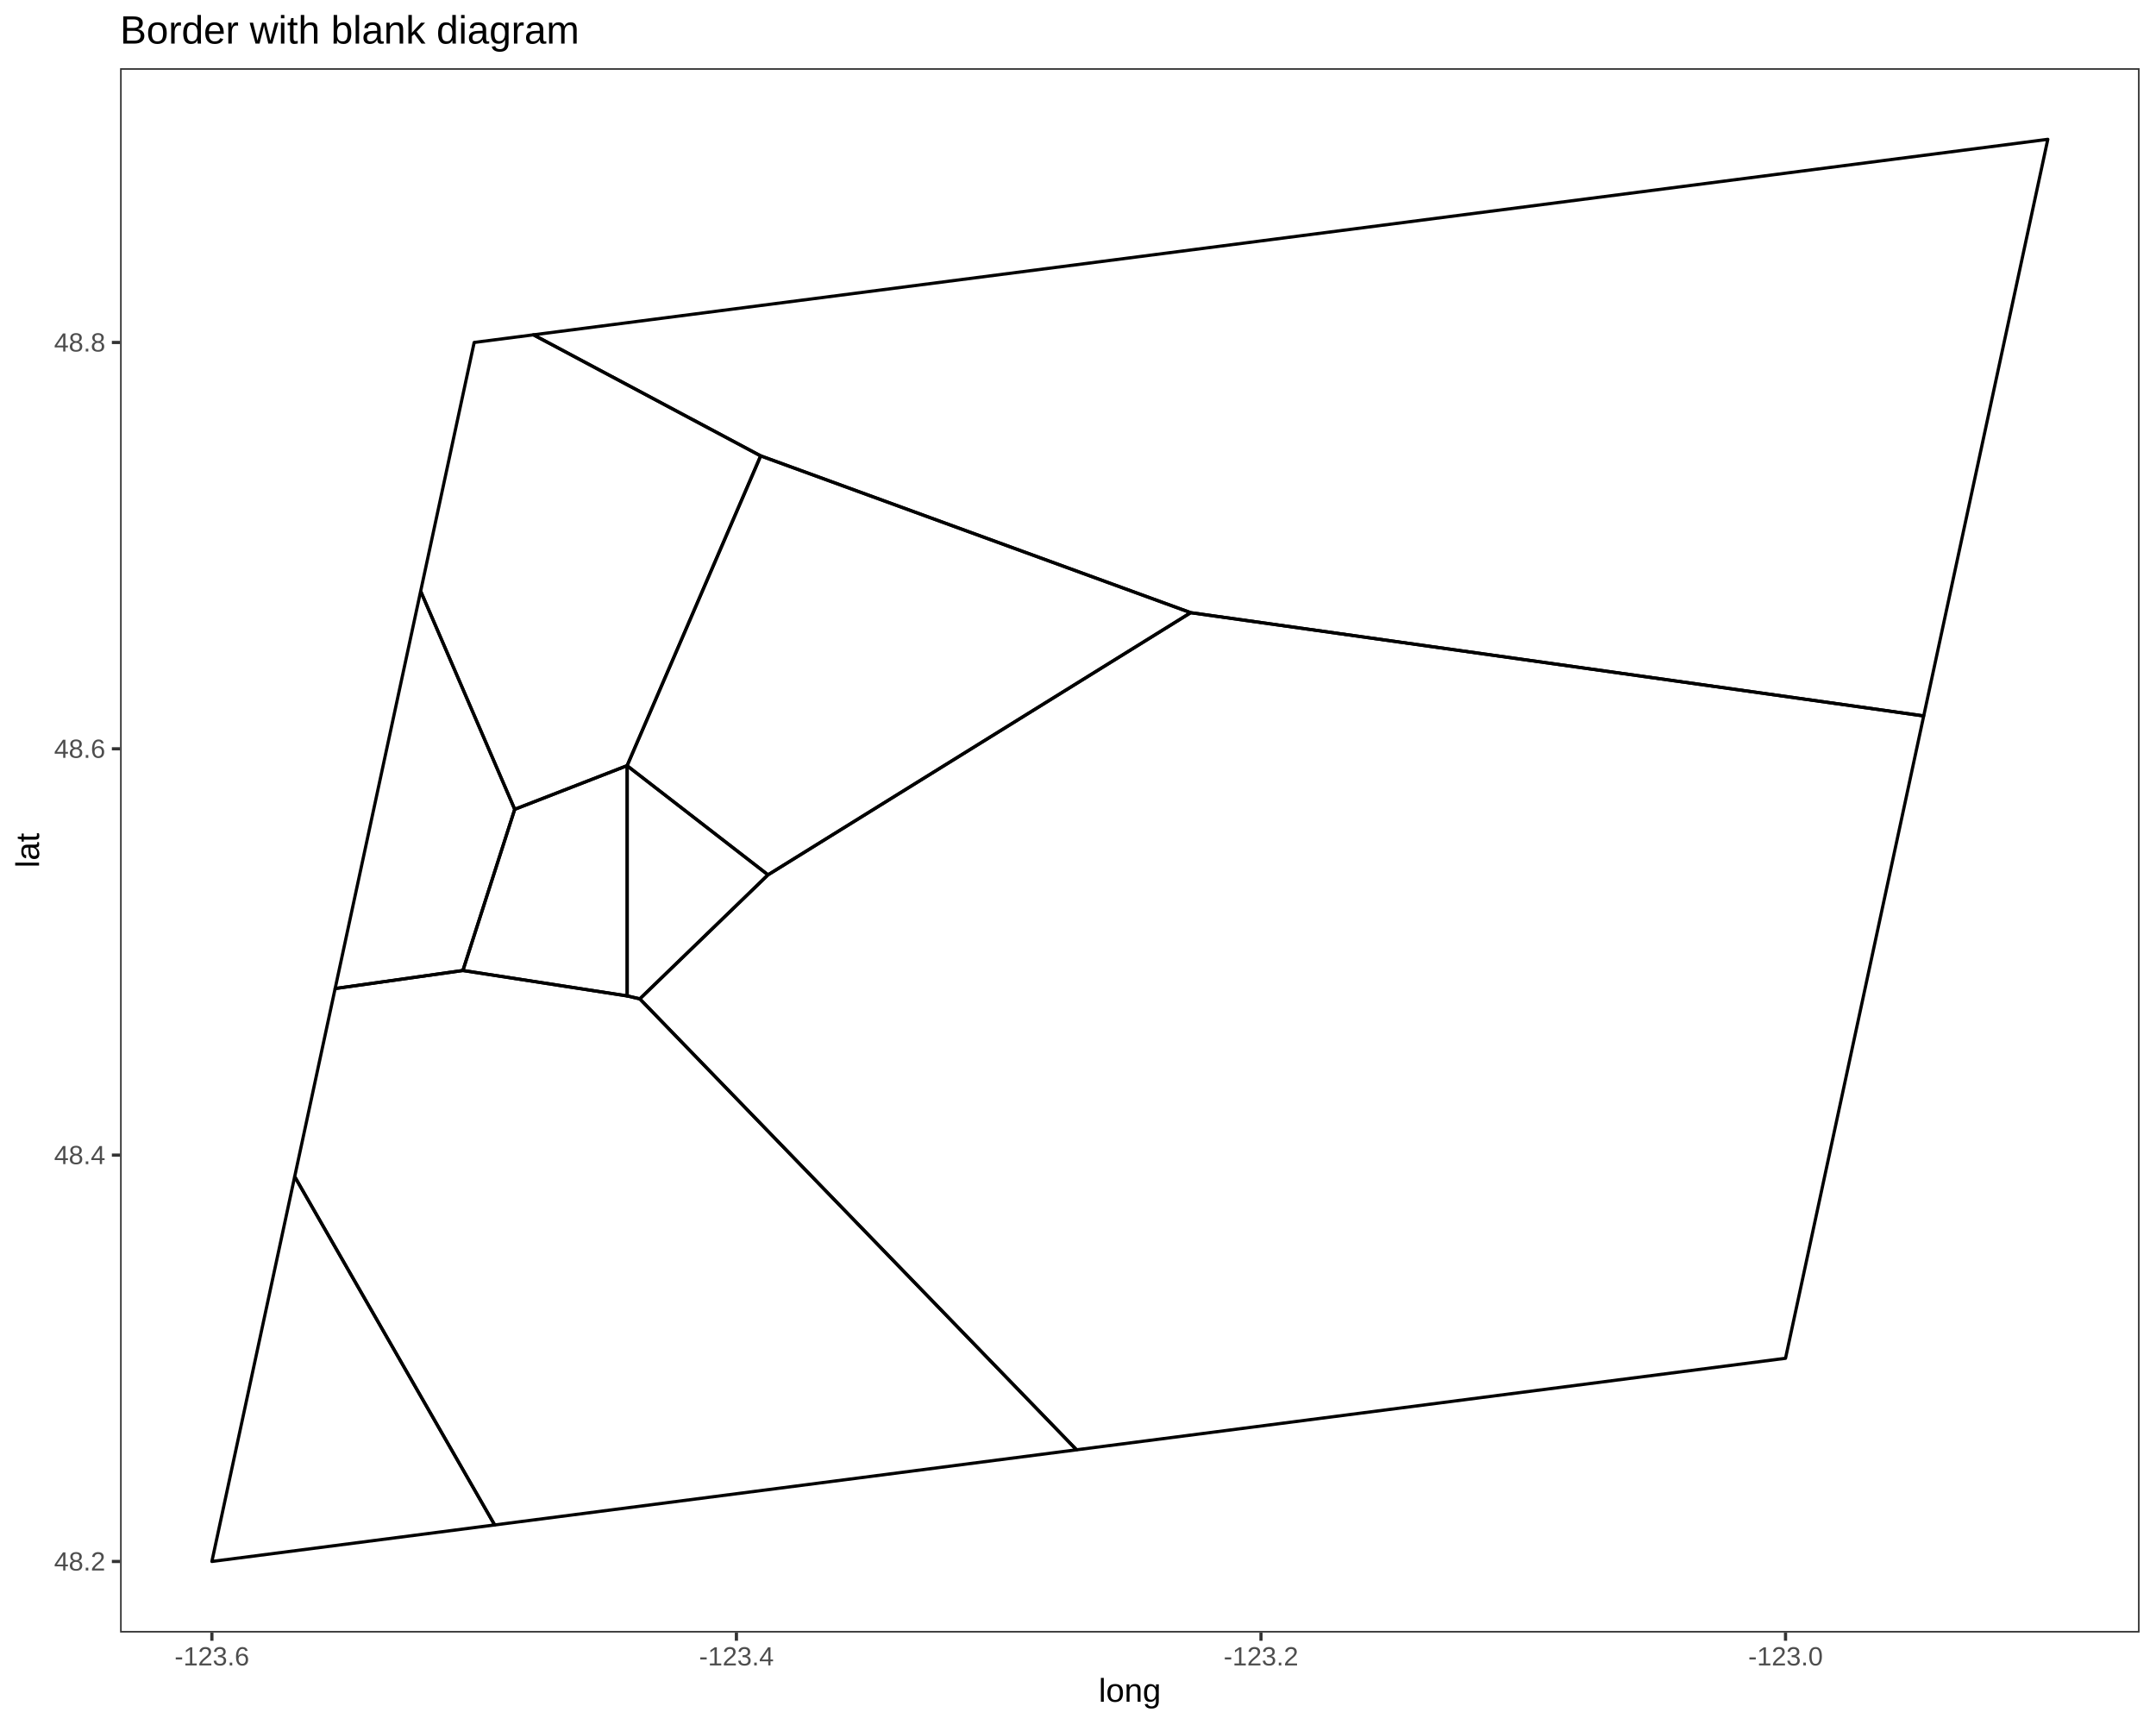
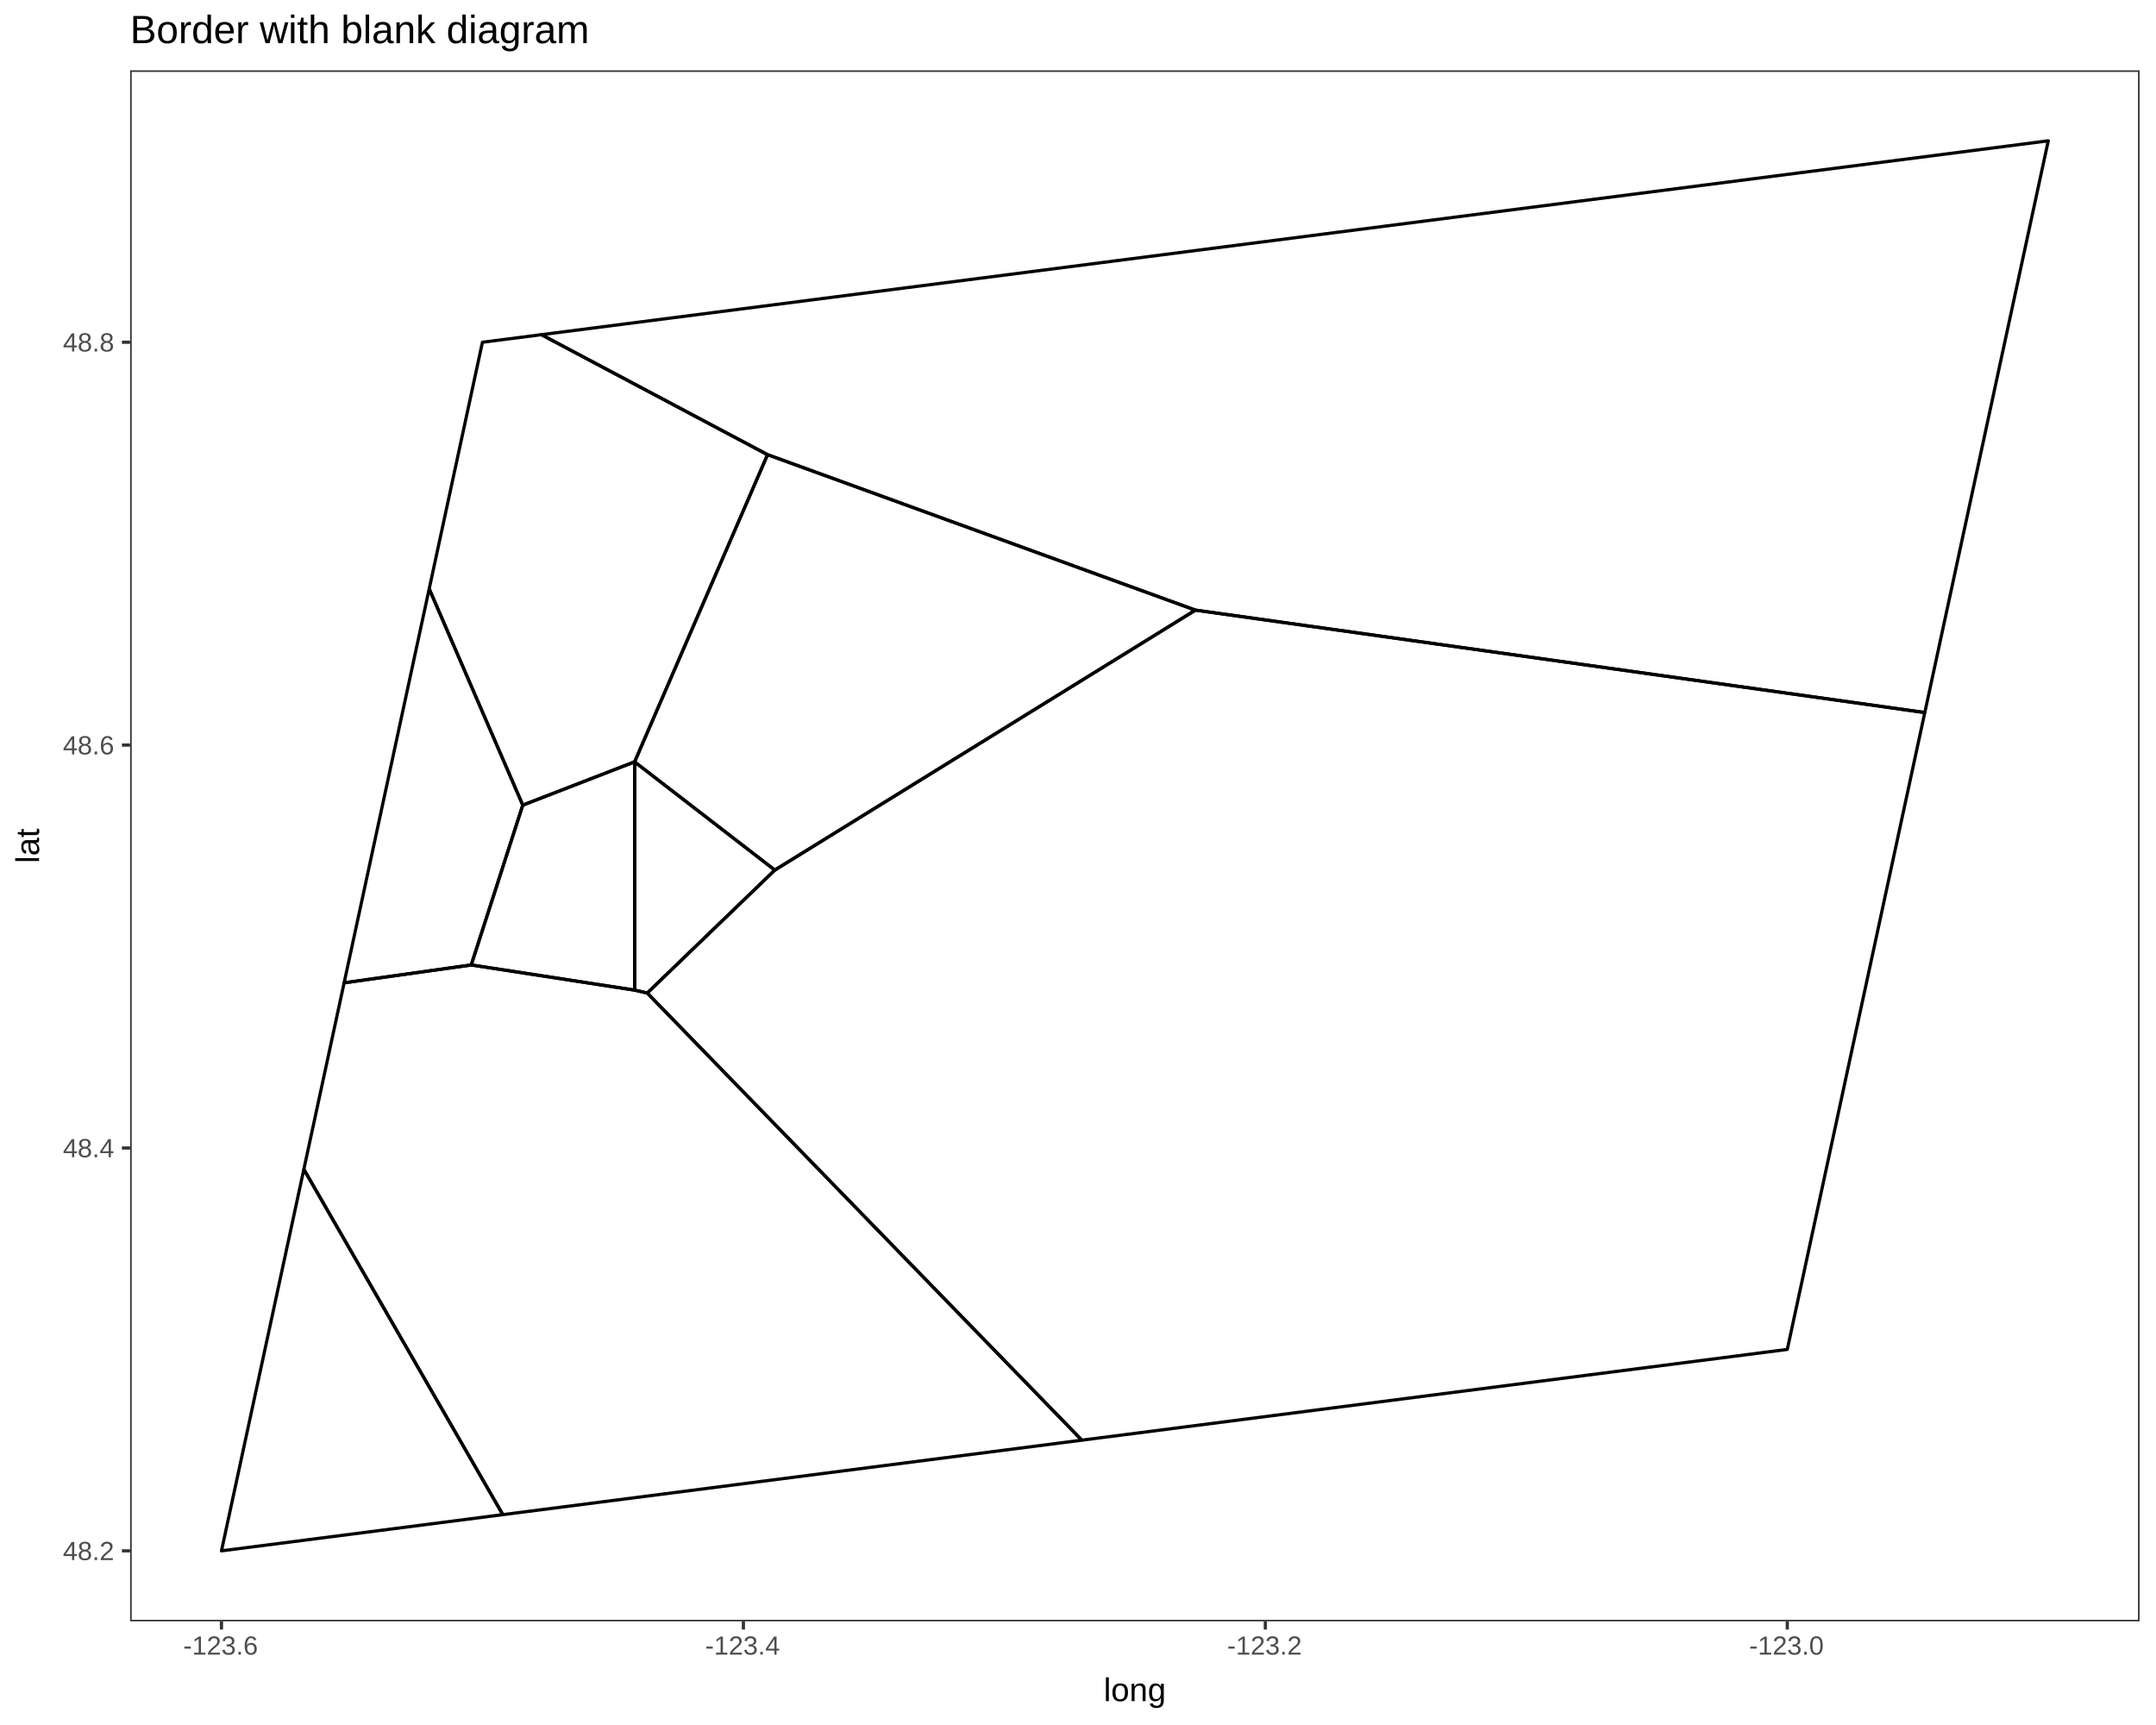
<svg xmlns="http://www.w3.org/2000/svg" viewBox="0 0 720.00 576.00">
  <defs>
    <style type="text/css">
-     line, polyline, polygon, path, rect, circle {
+     line, polyline, path, rect, circle {
      fill: none;
      stroke: #000000;
      stroke-linecap: round;
      stroke-linejoin: round;
      stroke-miterlimit: 10.00;
    }
  </style>
  </defs>
  <rect width="100%" height="100%" style="stroke: none; fill: #FFFFFF;" />
  <rect x="0.00" y="0.00" width="720.00" height="576.00" style="stroke-width: 1.07; stroke: #FFFFFF; fill: #FFFFFF;" />
  <defs>
-     <clipPath id="cpNDAuMTB8NzE0LjUyfDU0NS4xM3wyMi43Nw==">
-       <rect x="40.10" y="22.77" width="674.42" height="522.36" />
+     <clipPath id="cpNDMuNDUzOXw3MTQuNTIxfDU0MS4zOTF8MjMuNDc2Nw==">
+       <rect x="43.45" y="23.48" width="671.07" height="517.91" />
    </clipPath>
  </defs>
-   <rect x="40.10" y="22.77" width="674.42" height="522.36" style="stroke-width: 1.07; stroke: none; fill: #FFFFFF;" clip-path="url(#cpNDAuMTB8NzE0LjUyfDU0NS4xM3wyMi43Nw==)" />
-   <polyline points="642.43,239.06 397.64,204.58 254.03,152.22 178.14,111.80 683.87,46.52 642.43,239.06 " style="stroke-width: 1.07; stroke-linecap: butt;" clip-path="url(#cpNDAuMTB8NzE0LjUyfDU0NS4xM3wyMi43Nw==)" />
-   <polyline points="213.67,333.53 359.51,484.11 165.19,509.20 98.41,392.88 111.92,330.09 154.59,324.06 209.45,332.55 213.67,333.53 " style="stroke-width: 1.07; stroke-linecap: butt;" clip-path="url(#cpNDAuMTB8NzE0LjUyfDU0NS4xM3wyMi43Nw==)" />
-   <polyline points="140.48,197.40 171.89,270.24 154.59,324.06 111.92,330.09 140.48,197.40 " style="stroke-width: 1.07; stroke-linecap: butt;" clip-path="url(#cpNDAuMTB8NzE0LjUyfDU0NS4xM3wyMi43Nw==)" />
-   <polyline points="359.51,484.11 213.67,333.53 256.48,292.12 397.64,204.58 642.43,239.06 596.28,453.55 359.51,484.11 " style="stroke-width: 1.07; stroke-linecap: butt;" clip-path="url(#cpNDAuMTB8NzE0LjUyfDU0NS4xM3wyMi43Nw==)" />
-   <polyline points="98.41,392.88 165.19,509.20 70.76,521.39 98.41,392.88 " style="stroke-width: 1.07; stroke-linecap: butt;" clip-path="url(#cpNDAuMTB8NzE0LjUyfDU0NS4xM3wyMi43Nw==)" />
-   <polyline points="254.03,152.22 209.43,255.66 171.89,270.24 140.48,197.40 158.35,114.35 178.14,111.80 254.03,152.22 " style="stroke-width: 1.07; stroke-linecap: butt;" clip-path="url(#cpNDAuMTB8NzE0LjUyfDU0NS4xM3wyMi43Nw==)" />
-   <polyline points="209.45,255.70 209.45,332.55 154.59,324.06 171.89,270.24 209.43,255.66 209.45,255.70 " style="stroke-width: 1.07; stroke-linecap: butt;" clip-path="url(#cpNDAuMTB8NzE0LjUyfDU0NS4xM3wyMi43Nw==)" />
-   <polyline points="256.48,292.12 213.67,333.53 209.45,332.55 209.45,255.70 256.48,292.12 " style="stroke-width: 1.07; stroke-linecap: butt;" clip-path="url(#cpNDAuMTB8NzE0LjUyfDU0NS4xM3wyMi43Nw==)" />
-   <polyline points="397.64,204.58 256.48,292.12 209.45,255.70 209.43,255.66 254.03,152.22 397.64,204.58 " style="stroke-width: 1.07; stroke-linecap: butt;" clip-path="url(#cpNDAuMTB8NzE0LjUyfDU0NS4xM3wyMi43Nw==)" />
-   <rect x="40.10" y="22.77" width="674.42" height="522.36" style="stroke-width: 1.07; stroke: #333333;" clip-path="url(#cpNDAuMTB8NzE0LjUyfDU0NS4xM3wyMi43Nw==)" />
+   <rect x="43.45" y="23.48" width="671.07" height="517.91" style="stroke-width: 1.07; stroke: none; fill: #FFFFFF;" clip-path="url(#cpNDMuNDUzOXw3MTQuNTIxfDU0MS4zOTF8MjMuNDc2Nw==)" />
+   <polyline points="642.79,237.93 399.21,203.73 256.32,151.82 180.80,111.75 684.02,47.02 642.79,237.93 " style="stroke-width: 1.07; stroke-linecap: butt;" clip-path="url(#cpNDMuNDUzOXw3MTQuNTIxfDU0MS4zOTF8MjMuNDc2Nw==)" />
+   <polyline points="216.15,331.59 361.28,480.89 167.92,505.76 101.47,390.44 114.92,328.18 157.37,322.21 211.96,330.62 216.15,331.59 " style="stroke-width: 1.07; stroke-linecap: butt;" clip-path="url(#cpNDMuNDUzOXw3MTQuNTIxfDU0MS4zOTF8MjMuNDc2Nw==)" />
+   <polyline points="143.33,196.62 174.58,268.84 157.37,322.21 114.92,328.18 143.33,196.62 " style="stroke-width: 1.07; stroke-linecap: butt;" clip-path="url(#cpNDMuNDUzOXw3MTQuNTIxfDU0MS4zOTF8MjMuNDc2Nw==)" />
+   <polyline points="361.28,480.89 216.15,331.59 258.75,290.53 399.21,203.73 642.79,237.93 596.87,450.59 361.28,480.89 " style="stroke-width: 1.07; stroke-linecap: butt;" clip-path="url(#cpNDMuNDUzOXw3MTQuNTIxfDU0MS4zOTF8MjMuNDc2Nw==)" />
+   <polyline points="101.47,390.44 167.92,505.76 73.96,517.85 101.47,390.44 " style="stroke-width: 1.07; stroke-linecap: butt;" clip-path="url(#cpNDMuNDUzOXw3MTQuNTIxfDU0MS4zOTF8MjMuNDc2Nw==)" />
+   <polyline points="256.32,151.82 211.94,254.38 174.58,268.84 143.33,196.62 161.11,114.28 180.80,111.75 256.32,151.82 " style="stroke-width: 1.07; stroke-linecap: butt;" clip-path="url(#cpNDMuNDUzOXw3MTQuNTIxfDU0MS4zOTF8MjMuNDc2Nw==)" />
+   <polyline points="211.96,254.42 211.96,330.62 157.37,322.21 174.58,268.84 211.94,254.38 211.96,254.42 " style="stroke-width: 1.07; stroke-linecap: butt;" clip-path="url(#cpNDMuNDUzOXw3MTQuNTIxfDU0MS4zOTF8MjMuNDc2Nw==)" />
+   <polyline points="258.75,290.53 216.15,331.59 211.96,330.62 211.96,254.42 258.75,290.53 " style="stroke-width: 1.07; stroke-linecap: butt;" clip-path="url(#cpNDMuNDUzOXw3MTQuNTIxfDU0MS4zOTF8MjMuNDc2Nw==)" />
+   <polyline points="399.21,203.73 258.75,290.53 211.96,254.42 211.94,254.38 256.32,151.82 399.21,203.73 " style="stroke-width: 1.07; stroke-linecap: butt;" clip-path="url(#cpNDMuNDUzOXw3MTQuNTIxfDU0MS4zOTF8MjMuNDc2Nw==)" />
+   <rect x="43.45" y="23.48" width="671.07" height="517.91" style="stroke-width: 1.07; stroke: #333333;" clip-path="url(#cpNDMuNDUzOXw3MTQuNTIxfDU0MS4zOTF8MjMuNDc2Nw==)" />
  <defs>
-     <clipPath id="cpMC4wMHw3MjAuMDB8NTc2LjAwfDAuMDA=">
+     <clipPath id="cpMHw3MjB8NTc2fDA=">
      <rect x="0.00" y="0.00" width="720.00" height="576.00" />
    </clipPath>
  </defs>
-   <g clip-path="url(#cpMC4wMHw3MjAuMDB8NTc2LjAwfDAuMDA=)">
-     <text x="18.06" y="524.41" style="font-size: 8.80px; fill: #4D4D4D; font-family: Liberation Sans;" textLength="17.11px" lengthAdjust="spacingAndGlyphs">48.2</text>
+   <g clip-path="url(#cpMHw3MjB8NTc2fDA=)">
+     <text x="21.01" y="520.94" style="font-size: 8.80px; fill: #4D4D4D; font-family: Liberation Sans;" textLength="17.52px" lengthAdjust="spacingAndGlyphs">48.2</text>
  </g>
-   <g clip-path="url(#cpMC4wMHw3MjAuMDB8NTc2LjAwfDAuMDA=)">
-     <text x="18.06" y="388.73" style="font-size: 8.80px; fill: #4D4D4D; font-family: Liberation Sans;" textLength="17.11px" lengthAdjust="spacingAndGlyphs">48.4</text>
+   <g clip-path="url(#cpMHw3MjB8NTc2fDA=)">
+     <text x="21.01" y="386.42" style="font-size: 8.80px; fill: #4D4D4D; font-family: Liberation Sans;" textLength="17.52px" lengthAdjust="spacingAndGlyphs">48.4</text>
  </g>
-   <g clip-path="url(#cpMC4wMHw3MjAuMDB8NTc2LjAwfDAuMDA=)">
-     <text x="18.06" y="253.05" style="font-size: 8.80px; fill: #4D4D4D; font-family: Liberation Sans;" textLength="17.11px" lengthAdjust="spacingAndGlyphs">48.6</text>
+   <g clip-path="url(#cpMHw3MjB8NTc2fDA=)">
+     <text x="21.01" y="251.90" style="font-size: 8.80px; fill: #4D4D4D; font-family: Liberation Sans;" textLength="17.52px" lengthAdjust="spacingAndGlyphs">48.6</text>
  </g>
-   <g clip-path="url(#cpMC4wMHw3MjAuMDB8NTc2LjAwfDAuMDA=)">
-     <text x="18.06" y="117.38" style="font-size: 8.80px; fill: #4D4D4D; font-family: Liberation Sans;" textLength="17.11px" lengthAdjust="spacingAndGlyphs">48.8</text>
+   <g clip-path="url(#cpMHw3MjB8NTc2fDA=)">
+     <text x="21.01" y="117.37" style="font-size: 8.80px; fill: #4D4D4D; font-family: Liberation Sans;" textLength="17.52px" lengthAdjust="spacingAndGlyphs">48.8</text>
  </g>
-   <polyline points="37.36,521.39 40.10,521.39 " style="stroke-width: 1.07; stroke: #333333; stroke-linecap: butt;" clip-path="url(#cpMC4wMHw3MjAuMDB8NTc2LjAwfDAuMDA=)" />
-   <polyline points="37.36,385.71 40.10,385.71 " style="stroke-width: 1.07; stroke: #333333; stroke-linecap: butt;" clip-path="url(#cpMC4wMHw3MjAuMDB8NTc2LjAwfDAuMDA=)" />
-   <polyline points="37.36,250.03 40.10,250.03 " style="stroke-width: 1.07; stroke: #333333; stroke-linecap: butt;" clip-path="url(#cpMC4wMHw3MjAuMDB8NTc2LjAwfDAuMDA=)" />
-   <polyline points="37.36,114.35 40.10,114.35 " style="stroke-width: 1.07; stroke: #333333; stroke-linecap: butt;" clip-path="url(#cpMC4wMHw3MjAuMDB8NTc2LjAwfDAuMDA=)" />
-   <polyline points="70.76,547.87 70.76,545.13 " style="stroke-width: 1.07; stroke: #333333; stroke-linecap: butt;" clip-path="url(#cpMC4wMHw3MjAuMDB8NTc2LjAwfDAuMDA=)" />
-   <polyline points="245.93,547.87 245.93,545.13 " style="stroke-width: 1.07; stroke: #333333; stroke-linecap: butt;" clip-path="url(#cpMC4wMHw3MjAuMDB8NTc2LjAwfDAuMDA=)" />
-   <polyline points="421.11,547.87 421.11,545.13 " style="stroke-width: 1.07; stroke: #333333; stroke-linecap: butt;" clip-path="url(#cpMC4wMHw3MjAuMDB8NTc2LjAwfDAuMDA=)" />
-   <polyline points="596.28,547.87 596.28,545.13 " style="stroke-width: 1.07; stroke: #333333; stroke-linecap: butt;" clip-path="url(#cpMC4wMHw3MjAuMDB8NTc2LjAwfDAuMDA=)" />
-   <g clip-path="url(#cpMC4wMHw3MjAuMDB8NTc2LjAwfDAuMDA=)">
-     <text x="58.30" y="556.11" style="font-size: 8.80px; fill: #4D4D4D; font-family: Liberation Sans;" textLength="24.92px" lengthAdjust="spacingAndGlyphs">-123.6</text>
+   <polyline points="40.71,517.85 43.45,517.85 " style="stroke-width: 1.07; stroke: #333333; stroke-linecap: butt;" clip-path="url(#cpMHw3MjB8NTc2fDA=)" />
+   <polyline points="40.71,383.33 43.45,383.33 " style="stroke-width: 1.07; stroke: #333333; stroke-linecap: butt;" clip-path="url(#cpMHw3MjB8NTc2fDA=)" />
+   <polyline points="40.71,248.80 43.45,248.80 " style="stroke-width: 1.07; stroke: #333333; stroke-linecap: butt;" clip-path="url(#cpMHw3MjB8NTc2fDA=)" />
+   <polyline points="40.71,114.28 43.45,114.28 " style="stroke-width: 1.07; stroke: #333333; stroke-linecap: butt;" clip-path="url(#cpMHw3MjB8NTc2fDA=)" />
+   <polyline points="73.96,544.13 73.96,541.39 " style="stroke-width: 1.07; stroke: #333333; stroke-linecap: butt;" clip-path="url(#cpMHw3MjB8NTc2fDA=)" />
+   <polyline points="248.26,544.13 248.26,541.39 " style="stroke-width: 1.07; stroke: #333333; stroke-linecap: butt;" clip-path="url(#cpMHw3MjB8NTc2fDA=)" />
+   <polyline points="422.56,544.13 422.56,541.39 " style="stroke-width: 1.07; stroke: #333333; stroke-linecap: butt;" clip-path="url(#cpMHw3MjB8NTc2fDA=)" />
+   <polyline points="596.87,544.13 596.87,541.39 " style="stroke-width: 1.07; stroke: #333333; stroke-linecap: butt;" clip-path="url(#cpMHw3MjB8NTc2fDA=)" />
+   <g clip-path="url(#cpMHw3MjB8NTc2fDA=)">
+     <text x="61.20" y="552.51" style="font-size: 8.80px; fill: #4D4D4D; font-family: Liberation Sans;" textLength="25.52px" lengthAdjust="spacingAndGlyphs">-123.6</text>
  </g>
-   <g clip-path="url(#cpMC4wMHw3MjAuMDB8NTc2LjAwfDAuMDA=)">
-     <text x="233.47" y="556.11" style="font-size: 8.80px; fill: #4D4D4D; font-family: Liberation Sans;" textLength="24.92px" lengthAdjust="spacingAndGlyphs">-123.4</text>
+   <g clip-path="url(#cpMHw3MjB8NTc2fDA=)">
+     <text x="235.50" y="552.51" style="font-size: 8.80px; fill: #4D4D4D; font-family: Liberation Sans;" textLength="25.52px" lengthAdjust="spacingAndGlyphs">-123.4</text>
  </g>
-   <g clip-path="url(#cpMC4wMHw3MjAuMDB8NTc2LjAwfDAuMDA=)">
-     <text x="408.64" y="556.11" style="font-size: 8.80px; fill: #4D4D4D; font-family: Liberation Sans;" textLength="24.92px" lengthAdjust="spacingAndGlyphs">-123.2</text>
+   <g clip-path="url(#cpMHw3MjB8NTc2fDA=)">
+     <text x="409.80" y="552.51" style="font-size: 8.80px; fill: #4D4D4D; font-family: Liberation Sans;" textLength="25.52px" lengthAdjust="spacingAndGlyphs">-123.2</text>
  </g>
-   <g clip-path="url(#cpMC4wMHw3MjAuMDB8NTc2LjAwfDAuMDA=)">
-     <text x="583.82" y="556.11" style="font-size: 8.80px; fill: #4D4D4D; font-family: Liberation Sans;" textLength="24.92px" lengthAdjust="spacingAndGlyphs">-123.0</text>
+   <g clip-path="url(#cpMHw3MjB8NTc2fDA=)">
+     <text x="584.11" y="552.51" style="font-size: 8.80px; fill: #4D4D4D; font-family: Liberation Sans;" textLength="25.52px" lengthAdjust="spacingAndGlyphs">-123.0</text>
  </g>
-   <g clip-path="url(#cpMC4wMHw3MjAuMDB8NTc2LjAwfDAuMDA=)">
-     <text x="366.91" y="568.24" style="font-size: 11.00px; font-family: Liberation Sans;" textLength="20.81px" lengthAdjust="spacingAndGlyphs">long</text>
+   <g clip-path="url(#cpMHw3MjB8NTc2fDA=)">
+     <text x="368.59" y="568.04" style="font-size: 11.00px; font-family: Liberation Sans;" textLength="20.80px" lengthAdjust="spacingAndGlyphs">long</text>
  </g>
-   <g clip-path="url(#cpMC4wMHw3MjAuMDB8NTc2LjAwfDAuMDA=)">
-     <text transform="translate(13.04,289.76) rotate(-90)" style="font-size: 11.00px; font-family: Liberation Sans;" textLength="11.62px" lengthAdjust="spacingAndGlyphs">lat</text>
+   <g clip-path="url(#cpMHw3MjB8NTc2fDA=)">
+     <text transform="translate(13.04,288.24) rotate(-90)" style="font-size: 11.00px; font-family: Liberation Sans;" textLength="11.62px" lengthAdjust="spacingAndGlyphs">lat</text>
  </g>
-   <g clip-path="url(#cpMC4wMHw3MjAuMDB8NTc2LjAwfDAuMDA=)">
-     <text x="40.10" y="14.56" style="font-size: 13.20px; font-family: Liberation Sans;" textLength="153.12px" lengthAdjust="spacingAndGlyphs">Border with blank diagram</text>
+   <g clip-path="url(#cpMHw3MjB8NTc2fDA=)">
+     <text x="43.45" y="14.42" style="font-size: 13.20px; font-family: Liberation Sans;" textLength="151.02px" lengthAdjust="spacingAndGlyphs">Border with blank diagram</text>
  </g>
</svg>
